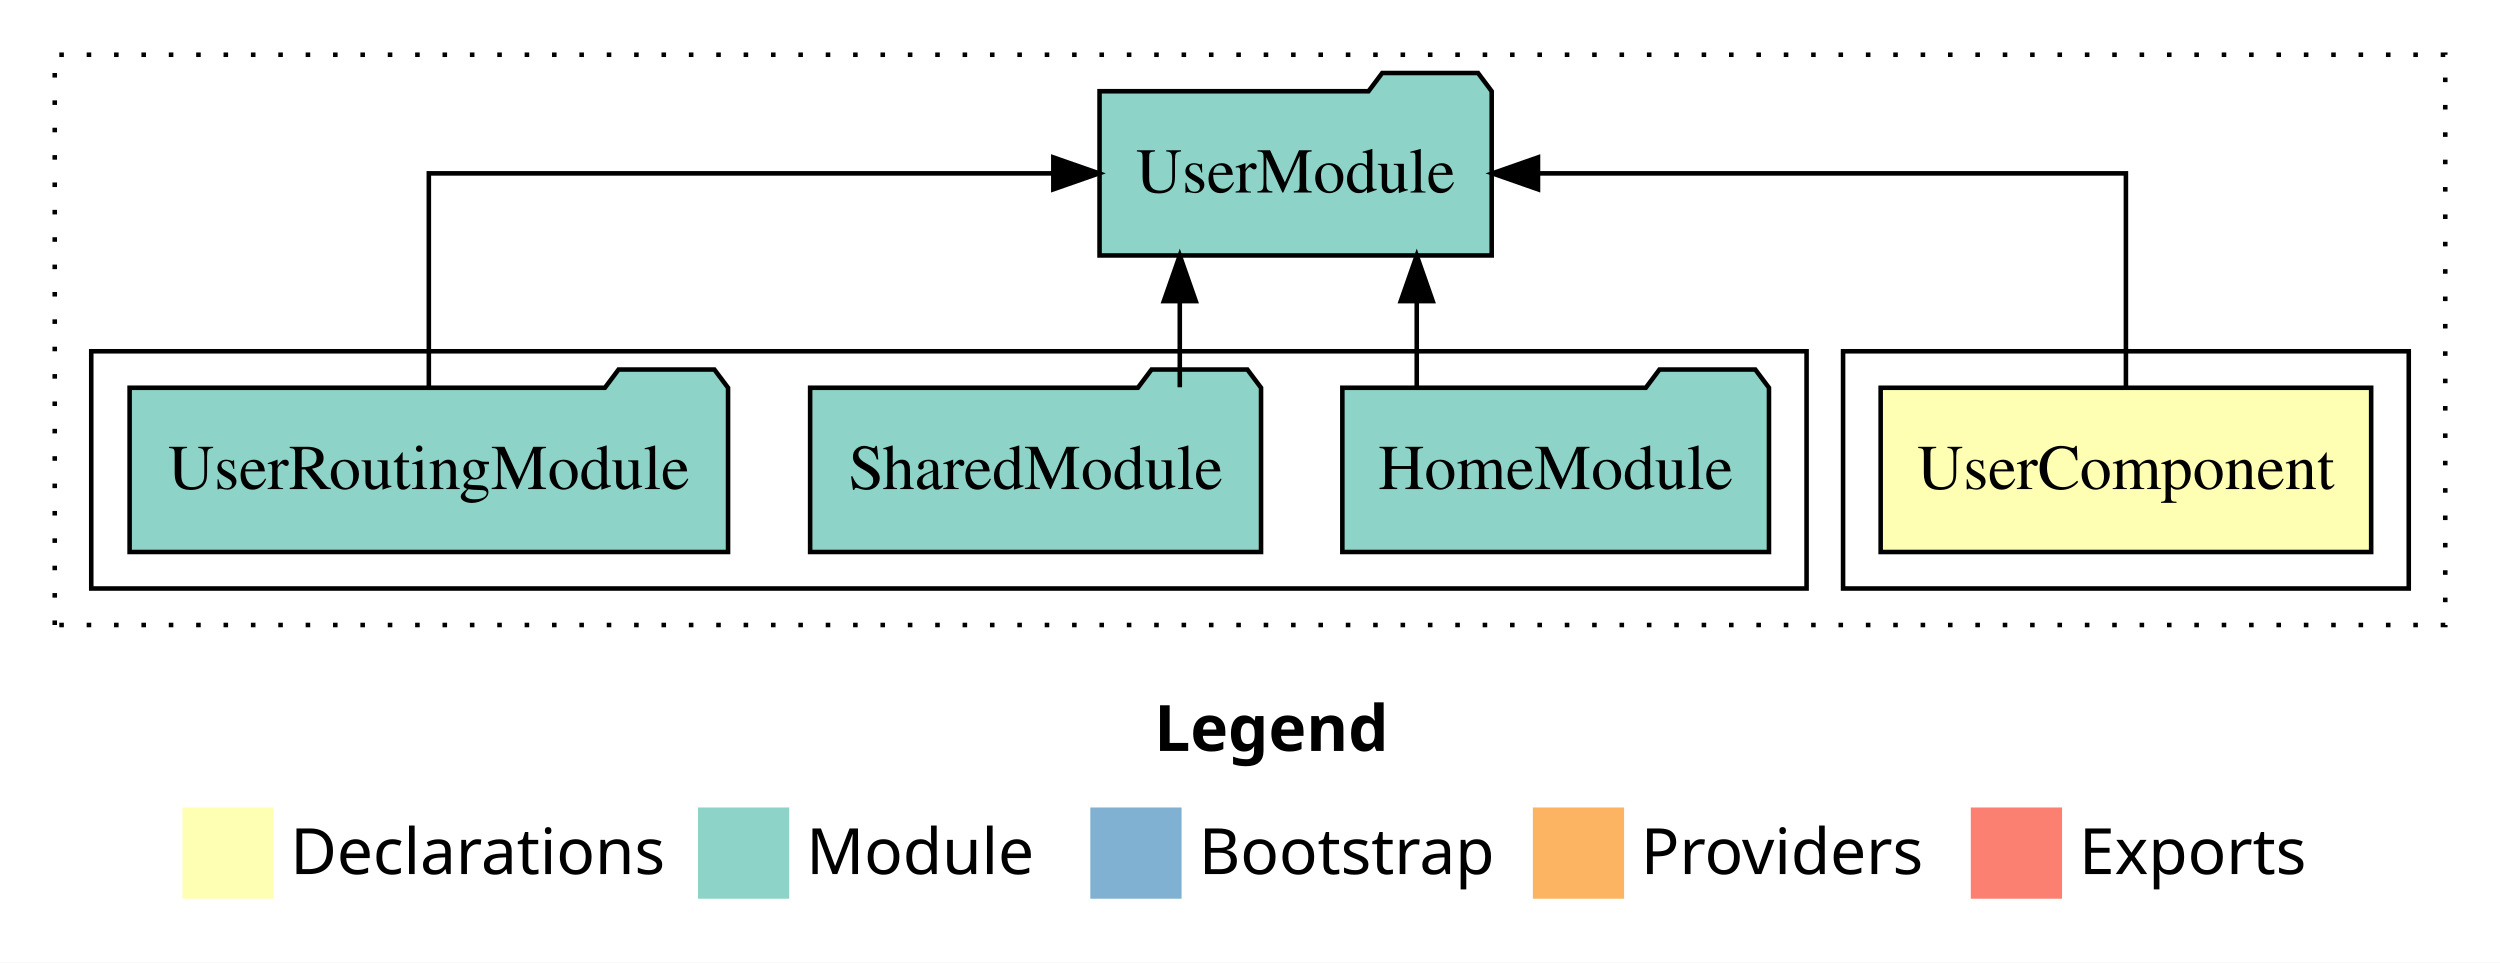
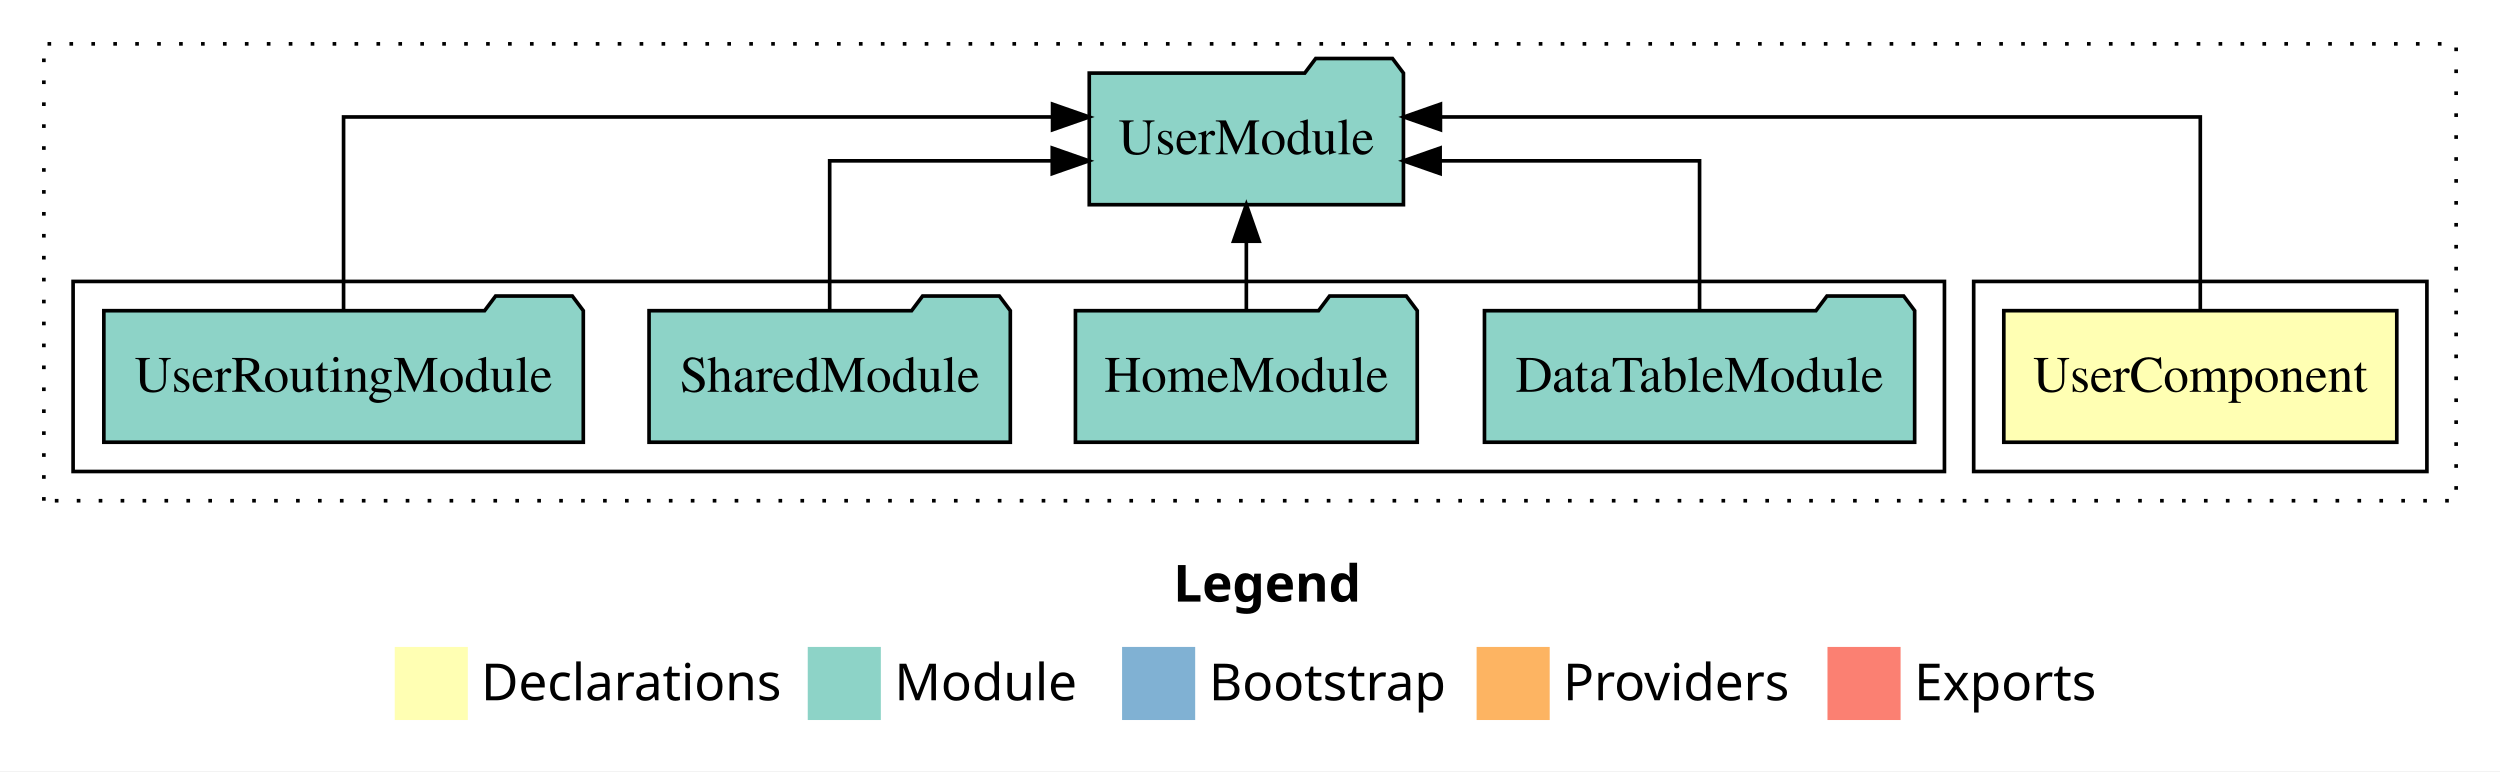
- <svg xmlns="http://www.w3.org/2000/svg" width="548pt" height="211pt" viewBox="0.00 0.00 548.00 211.00">
+ <svg xmlns="http://www.w3.org/2000/svg" width="684pt" height="211pt" viewBox="0.00 0.00 684.00 211.00">
  <g id="graph0" class="graph" transform="scale(1 1) rotate(0) translate(4 207)">
-     <polygon fill="white" stroke="transparent" points="-4,4 -4,-207 544,-207 544,4 -4,4" />
-     <text text-anchor="start" x="249.01" y="-42.4" font-family="Times-12" font-weight="bold" font-size="14.00">Legend</text>
-     <polygon fill="#ffffb3" stroke="transparent" points="36,-10 36,-30 56,-30 56,-10 36,-10" />
-     <text text-anchor="start" x="59.63" y="-15.4" font-family="Times-12" font-size="14.00">  Declarations</text>
-     <polygon fill="#8dd3c7" stroke="transparent" points="149,-10 149,-30 169,-30 169,-10 149,-10" />
-     <text text-anchor="start" x="172.73" y="-15.4" font-family="Times-12" font-size="14.00">  Module</text>
-     <polygon fill="#80b1d3" stroke="transparent" points="235,-10 235,-30 255,-30 255,-10 235,-10" />
-     <text text-anchor="start" x="258.78" y="-15.4" font-family="Times-12" font-size="14.00">  Bootstrap</text>
-     <polygon fill="#fdb462" stroke="transparent" points="332,-10 332,-30 352,-30 352,-10 332,-10" />
-     <text text-anchor="start" x="355.67" y="-15.4" font-family="Times-12" font-size="14.00">  Providers</text>
-     <polygon fill="#fb8072" stroke="transparent" points="428,-10 428,-30 448,-30 448,-10 428,-10" />
-     <text text-anchor="start" x="451.73" y="-15.4" font-family="Times-12" font-size="14.00">  Exports</text>
+     <polygon fill="white" stroke="transparent" points="-4,4 -4,-207 680,-207 680,4 -4,4" />
+     <text text-anchor="start" x="317.01" y="-42.4" font-family="Times-12" font-weight="bold" font-size="14.00">Legend</text>
+     <polygon fill="#ffffb3" stroke="transparent" points="104,-10 104,-30 124,-30 124,-10 104,-10" />
+     <text text-anchor="start" x="127.63" y="-15.4" font-family="Times-12" font-size="14.00">  Declarations</text>
+     <polygon fill="#8dd3c7" stroke="transparent" points="217,-10 217,-30 237,-30 237,-10 217,-10" />
+     <text text-anchor="start" x="240.73" y="-15.4" font-family="Times-12" font-size="14.00">  Module</text>
+     <polygon fill="#80b1d3" stroke="transparent" points="303,-10 303,-30 323,-30 323,-10 303,-10" />
+     <text text-anchor="start" x="326.78" y="-15.4" font-family="Times-12" font-size="14.00">  Bootstrap</text>
+     <polygon fill="#fdb462" stroke="transparent" points="400,-10 400,-30 420,-30 420,-10 400,-10" />
+     <text text-anchor="start" x="423.67" y="-15.4" font-family="Times-12" font-size="14.00">  Providers</text>
+     <polygon fill="#fb8072" stroke="transparent" points="496,-10 496,-30 516,-30 516,-10 496,-10" />
+     <text text-anchor="start" x="519.73" y="-15.4" font-family="Times-12" font-size="14.00">  Exports</text>
    <g id="clust1" class="cluster">
-       <polygon fill="none" stroke="black" stroke-dasharray="1,5" points="8,-70 8,-195 532,-195 532,-70 8,-70" />
+       <polygon fill="none" stroke="black" stroke-dasharray="1,5" points="8,-70 8,-195 668,-195 668,-70 8,-70" />
    </g>
    <g id="clust2" class="cluster">
-       <polygon fill="none" stroke="black" points="400,-78 400,-130 524,-130 524,-78 400,-78" />
+       <polygon fill="none" stroke="black" points="536,-78 536,-130 660,-130 660,-78 536,-78" />
    </g>
    <g id="clust4" class="cluster">
-       <polygon fill="none" stroke="black" points="16,-78 16,-130 392,-130 392,-78 16,-78" />
+       <polygon fill="none" stroke="black" points="16,-78 16,-130 528,-130 528,-78 16,-78" />
    </g>
    <g id="node1" class="node">
-       <polygon fill="#ffffb3" stroke="black" points="515.76,-122 408.24,-122 408.24,-86 515.76,-86 515.76,-122" />
-       <text text-anchor="middle" x="462" y="-99.8" font-family="Times,serif" font-size="14.00">UserComponent</text>
+       <polygon fill="#ffffb3" stroke="black" points="651.76,-122 544.24,-122 544.24,-86 651.76,-86 651.76,-122" />
+       <text text-anchor="middle" x="598" y="-99.8" font-family="Times,serif" font-size="14.00">UserComponent</text>
    </g>
    <g id="node2" class="node">
-       <polygon fill="#8dd3c7" stroke="black" points="322.98,-187 319.98,-191 298.98,-191 295.98,-187 237.02,-187 237.02,-151 322.98,-151 322.98,-187" />
-       <text text-anchor="middle" x="280" y="-164.8" font-family="Times,serif" font-size="14.00">UserModule</text>
+       <polygon fill="#8dd3c7" stroke="black" points="379.98,-187 376.98,-191 355.98,-191 352.98,-187 294.02,-187 294.02,-151 379.98,-151 379.98,-187" />
+       <text text-anchor="middle" x="337" y="-164.8" font-family="Times,serif" font-size="14.00">UserModule</text>
    </g>
    <g id="edge1" class="edge">
-       <path fill="none" stroke="black" d="M462,-122.11C462,-141.34 462,-169 462,-169 462,-169 333.13,-169 333.13,-169" />
-       <polygon fill="black" stroke="black" points="333.13,-165.5 323.13,-169 333.13,-172.5 333.13,-165.5" />
+       <path fill="none" stroke="black" d="M598,-122.28C598,-143.32 598,-175 598,-175 598,-175 390.1,-175 390.1,-175" />
+       <polygon fill="black" stroke="black" points="390.1,-171.5 380.1,-175 390.1,-178.5 390.1,-171.5" />
    </g>
    <g id="node3" class="node">
+       <polygon fill="#8dd3c7" stroke="black" points="519.85,-122 516.85,-126 495.85,-126 492.85,-122 402.15,-122 402.15,-86 519.85,-86 519.85,-122" />
+       <text text-anchor="middle" x="461" y="-99.8" font-family="Times,serif" font-size="14.00">DataTableModule</text>
+     </g>
+     <g id="edge2" class="edge">
+       <path fill="none" stroke="black" d="M461,-122.02C461,-139.37 461,-163 461,-163 461,-163 390.02,-163 390.02,-163" />
+       <polygon fill="black" stroke="black" points="390.02,-159.5 380.02,-163 390.02,-166.5 390.02,-159.5" />
+     </g>
+     <g id="node4" class="node">
      <polygon fill="#8dd3c7" stroke="black" points="383.76,-122 380.76,-126 359.76,-126 356.76,-122 290.24,-122 290.24,-86 383.76,-86 383.76,-122" />
      <text text-anchor="middle" x="337" y="-99.8" font-family="Times,serif" font-size="14.00">HomeModule</text>
    </g>
-     <g id="edge2" class="edge">
-       <path fill="none" stroke="black" d="M306.55,-122.11C306.55,-122.11 306.55,-140.99 306.55,-140.99" />
-       <polygon fill="black" stroke="black" points="303.05,-140.99 306.55,-150.99 310.05,-140.99 303.05,-140.99" />
+     <g id="edge3" class="edge">
+       <path fill="none" stroke="black" d="M337,-122.11C337,-122.11 337,-140.99 337,-140.99" />
+       <polygon fill="black" stroke="black" points="333.5,-140.99 337,-150.99 340.5,-140.99 333.5,-140.99" />
    </g>
-     <g id="node4" class="node">
+     <g id="node5" class="node">
      <polygon fill="#8dd3c7" stroke="black" points="272.42,-122 269.42,-126 248.42,-126 245.42,-122 173.58,-122 173.58,-86 272.42,-86 272.42,-122" />
      <text text-anchor="middle" x="223" y="-99.8" font-family="Times,serif" font-size="14.00">SharedModule</text>
    </g>
-     <g id="edge3" class="edge">
-       <path fill="none" stroke="black" d="M254.61,-122.11C254.61,-122.11 254.61,-140.99 254.61,-140.99" />
-       <polygon fill="black" stroke="black" points="251.11,-140.99 254.61,-150.99 258.11,-140.99 251.11,-140.99" />
+     <g id="edge4" class="edge">
+       <path fill="none" stroke="black" d="M223,-122.02C223,-139.37 223,-163 223,-163 223,-163 283.9,-163 283.9,-163" />
+       <polygon fill="black" stroke="black" points="283.9,-166.5 293.9,-163 283.9,-159.5 283.9,-166.5" />
    </g>
-     <g id="node5" class="node">
+     <g id="node6" class="node">
      <polygon fill="#8dd3c7" stroke="black" points="155.59,-122 152.59,-126 131.59,-126 128.59,-122 24.41,-122 24.41,-86 155.59,-86 155.59,-122" />
      <text text-anchor="middle" x="90" y="-99.8" font-family="Times,serif" font-size="14.00">UserRoutingModule</text>
    </g>
-     <g id="edge4" class="edge">
-       <path fill="none" stroke="black" d="M90,-122.11C90,-141.34 90,-169 90,-169 90,-169 226.89,-169 226.89,-169" />
-       <polygon fill="black" stroke="black" points="226.89,-172.5 236.89,-169 226.89,-165.5 226.89,-172.5" />
+     <g id="edge5" class="edge">
+       <path fill="none" stroke="black" d="M90,-122.28C90,-143.32 90,-175 90,-175 90,-175 283.98,-175 283.98,-175" />
+       <polygon fill="black" stroke="black" points="283.98,-178.5 293.98,-175 283.98,-171.5 283.98,-178.5" />
    </g>
  </g>
</svg>
